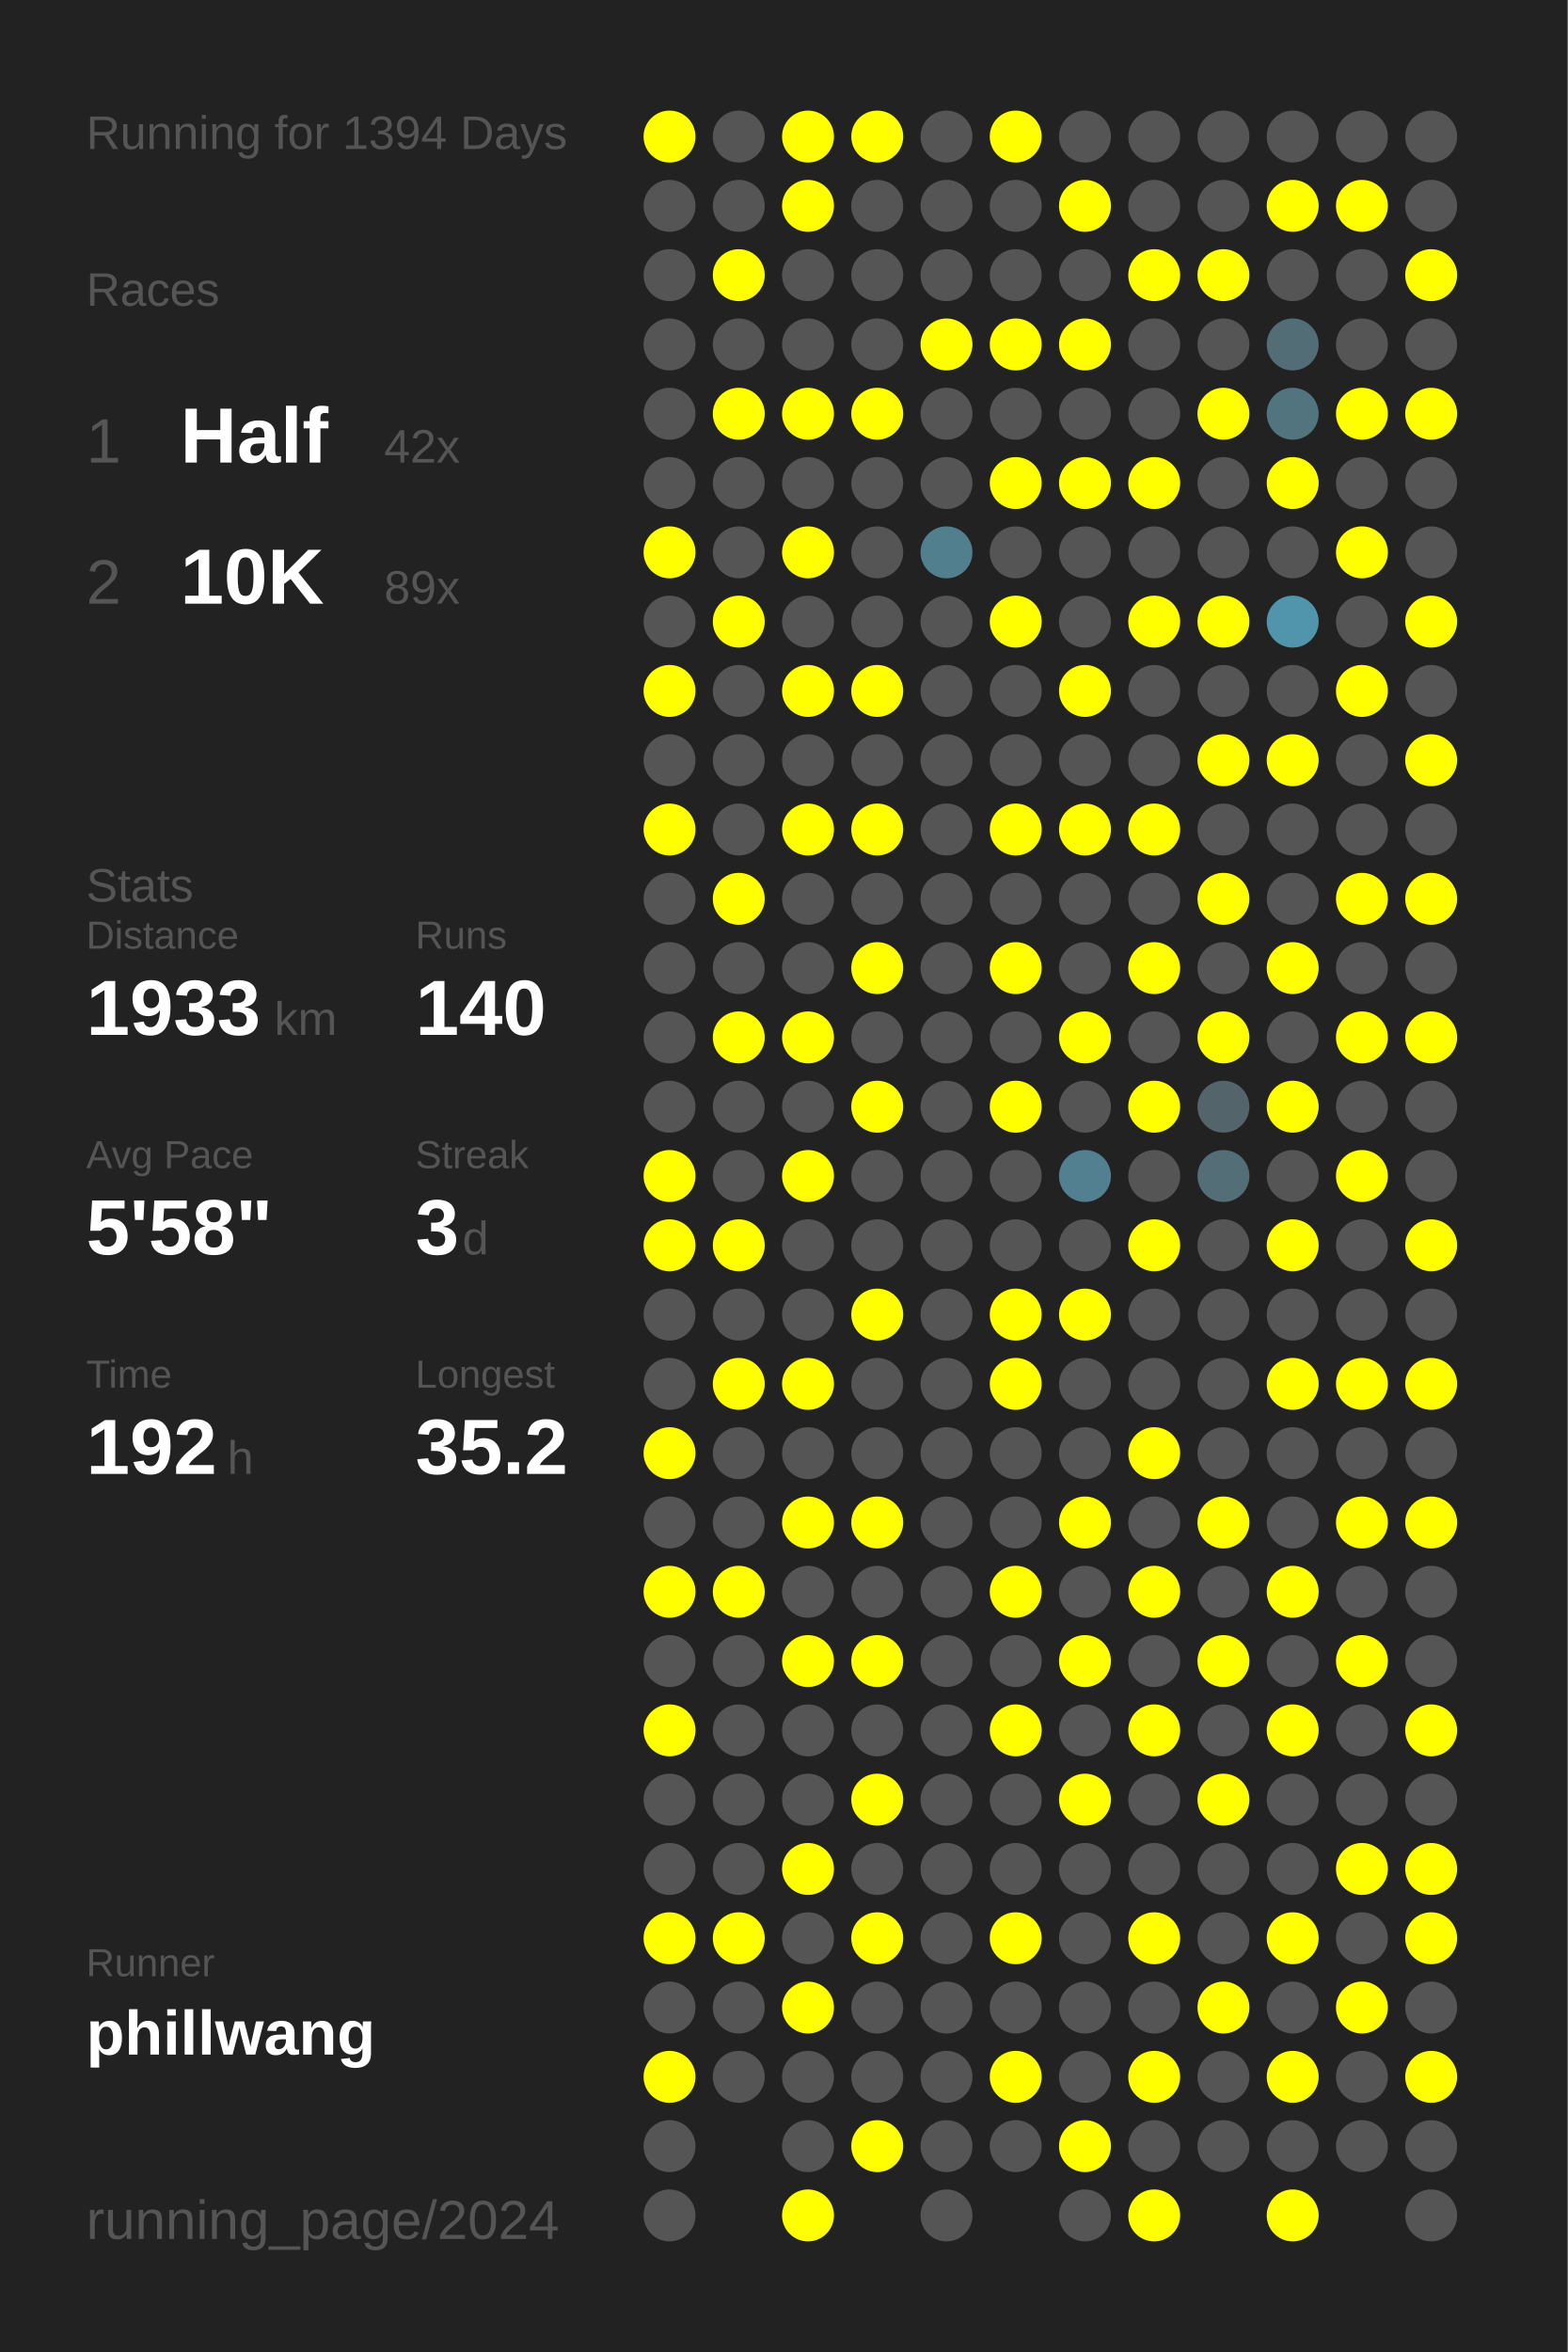
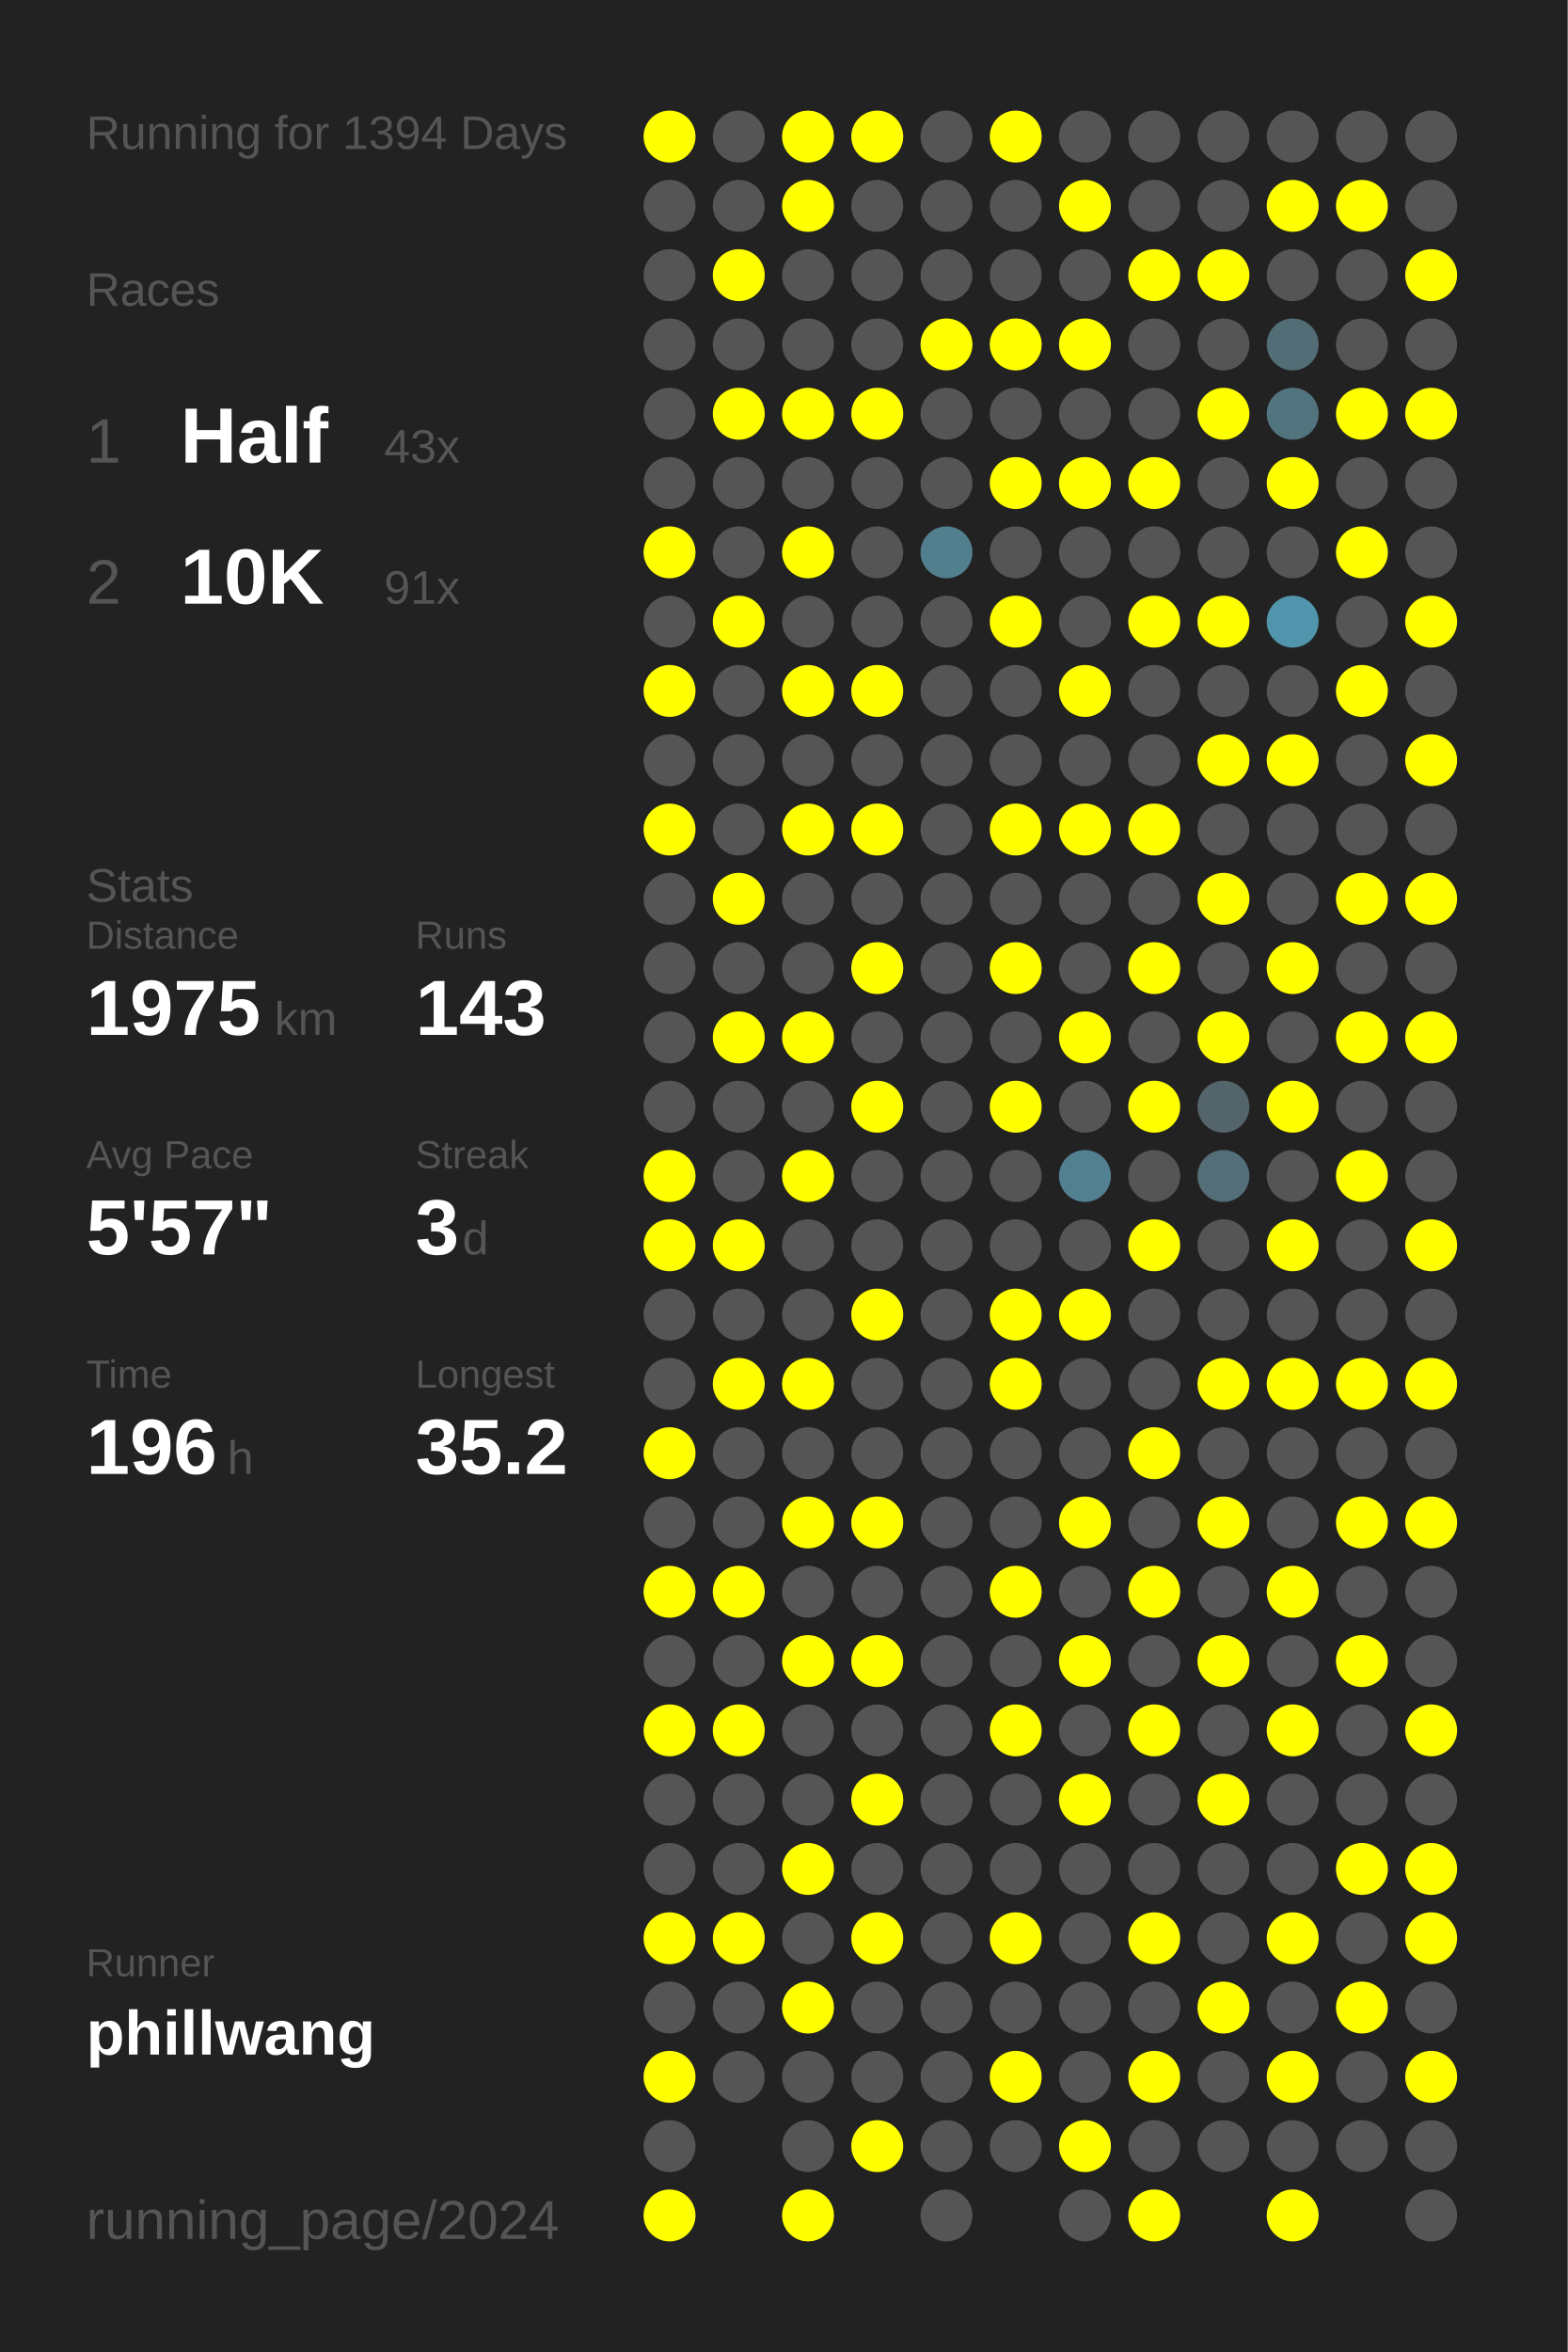
<svg xmlns="http://www.w3.org/2000/svg" baseProfile="full" height="300mm" version="1.1" viewBox="0,0,200,300" width="200mm">
  <defs />
  <rect fill="#222222" height="300" width="200" x="0" y="0" />
  <text fill="#555555" style="font-size:6px; font-family:Arial;" x="11" y="19">Running for 1394 Days</text>
  <text fill="#555555" style="font-size:6px; font-family:Arial;" x="11" y="39">Races</text>
  <text fill="#555555" style="font-size:8px; font-family:Arial;" x="11" y="59">1</text>
  <text fill="#FFFFFF" style="font-size:10px; font-family:Arial; font-weight:bold;" x="23" y="59">Half</text>
-   <text fill="#555555" style="font-size:6px; font-family:Arial;" x="49" y="59">42x</text>
+   <text fill="#555555" style="font-size:6px; font-family:Arial;" x="49" y="59">43x</text>
  <text fill="#555555" style="font-size:8px; font-family:Arial;" x="11" y="77">2</text>
  <text fill="#FFFFFF" style="font-size:10px; font-family:Arial; font-weight:bold;" x="23" y="77">10K</text>
-   <text fill="#555555" style="font-size:6px; font-family:Arial;" x="49" y="77">89x</text>
+   <text fill="#555555" style="font-size:6px; font-family:Arial;" x="49" y="77">91x</text>
  <text fill="#555555" style="font-size:6px; font-family:Arial;" x="11" y="115">Stats</text>
  <text fill="#555555" style="font-size:5px; font-family:Arial;" x="11" y="121">Distance</text>
-   <text fill="#FFFFFF" style="font-size:10px; font-family:Arial; font-weight:bold;" x="11" y="132">1933</text>
+   <text fill="#FFFFFF" style="font-size:10px; font-family:Arial; font-weight:bold;" x="11" y="132">1975</text>
  <text fill="#555555" style="font-size:6px; font-family:Arial;" x="35" y="132">km</text>
  <text fill="#555555" style="font-size:5px; font-family:Arial;" x="53" y="121">Runs</text>
-   <text fill="#FFFFFF" style="font-size:10px; font-family:Arial; font-weight:bold;" x="53" y="132">140</text>
+   <text fill="#FFFFFF" style="font-size:10px; font-family:Arial; font-weight:bold;" x="53" y="132">143</text>
  <text fill="#555555" style="font-size:5px; font-family:Arial;" x="11" y="149">Avg Pace</text>
-   <text fill="#FFFFFF" style="font-size:10px; font-family:Arial; font-weight:bold;" x="11" y="160">5'58"</text>
+   <text fill="#FFFFFF" style="font-size:10px; font-family:Arial; font-weight:bold;" x="11" y="160">5'57"</text>
  <text fill="#555555" style="font-size:5px; font-family:Arial;" x="53" y="149">Streak</text>
  <text fill="#FFFFFF" style="font-size:10px; font-family:Arial; font-weight:bold;" x="53" y="160">3</text>
  <text fill="#555555" style="font-size:6px; font-family:Arial;" x="59" y="160">d</text>
  <text fill="#555555" style="font-size:5px; font-family:Arial;" x="11" y="177">Time</text>
-   <text fill="#FFFFFF" style="font-size:10px; font-family:Arial; font-weight:bold;" x="11" y="188">192</text>
+   <text fill="#FFFFFF" style="font-size:10px; font-family:Arial; font-weight:bold;" x="11" y="188">196</text>
  <text fill="#555555" style="font-size:6px; font-family:Arial;" x="29" y="188">h</text>
  <text fill="#555555" style="font-size:5px; font-family:Arial;" x="53" y="177">Longest</text>
  <text fill="#FFFFFF" style="font-size:10px; font-family:Arial; font-weight:bold;" x="53" y="188">35.2</text>
  <text fill="#555555" style="font-size:5px; font-family:Arial;" x="11" y="252.065">Runner</text>
  <text fill="#FFFFFF" style="font-size:8px; font-family:Arial; font-weight:bold;" x="11" y="262.065">phillwang</text>
  <text fill="#555555" style="font-size:7px; font-family:Arial;" x="11" y="285.581">running_page/2024</text>
  <circle cx="85.417" cy="17.419" fill="#FFFF00" r="3.312" />
  <circle cx="85.417" cy="26.258" fill="#555555" r="3.312" />
  <circle cx="85.417" cy="35.097" fill="#555555" r="3.312" />
  <circle cx="85.417" cy="43.935" fill="#555555" r="3.312" />
  <circle cx="85.417" cy="52.774" fill="#555555" r="3.312" />
  <circle cx="85.417" cy="61.613" fill="#555555" r="3.312" />
  <circle cx="85.417" cy="70.452" fill="#FFFF00" r="3.312" />
  <circle cx="85.417" cy="79.29" fill="#555555" r="3.312" />
  <circle cx="85.417" cy="88.129" fill="#FFFF00" r="3.312" />
  <circle cx="85.417" cy="96.968" fill="#555555" r="3.312" />
  <circle cx="85.417" cy="105.806" fill="#FFFF00" r="3.312" />
  <circle cx="85.417" cy="114.645" fill="#555555" r="3.312" />
  <circle cx="85.417" cy="123.484" fill="#555555" r="3.312" />
  <circle cx="85.417" cy="132.323" fill="#555555" r="3.312" />
  <circle cx="85.417" cy="141.161" fill="#555555" r="3.312" />
  <circle cx="85.417" cy="150" fill="#FFFF00" r="3.312" />
  <circle cx="85.417" cy="158.839" fill="#FFFF00" r="3.312" />
  <circle cx="85.417" cy="167.677" fill="#555555" r="3.312" />
  <circle cx="85.417" cy="176.516" fill="#555555" r="3.312" />
  <circle cx="85.417" cy="185.355" fill="#FFFF00" r="3.312" />
  <circle cx="85.417" cy="194.194" fill="#555555" r="3.312" />
  <circle cx="85.417" cy="203.032" fill="#FFFF00" r="3.312" />
  <circle cx="85.417" cy="211.871" fill="#555555" r="3.312" />
  <circle cx="85.417" cy="220.71" fill="#FFFF00" r="3.312" />
  <circle cx="85.417" cy="229.548" fill="#555555" r="3.312" />
  <circle cx="85.417" cy="238.387" fill="#555555" r="3.312" />
  <circle cx="85.417" cy="247.226" fill="#FFFF00" r="3.312" />
  <circle cx="85.417" cy="256.065" fill="#555555" r="3.312" />
  <circle cx="85.417" cy="264.903" fill="#FFFF00" r="3.312" />
  <circle cx="85.417" cy="273.742" fill="#555555" r="3.312" />
-   <circle cx="85.417" cy="282.581" fill="#555555" r="3.312" />
+   <circle cx="85.417" cy="282.581" fill="#FFFF00" r="3.312" />
  <circle cx="94.25" cy="17.419" fill="#555555" r="3.312" />
  <circle cx="94.25" cy="26.258" fill="#555555" r="3.312" />
  <circle cx="94.25" cy="35.097" fill="#FFFF00" r="3.312" />
  <circle cx="94.25" cy="43.935" fill="#555555" r="3.312" />
  <circle cx="94.25" cy="52.774" fill="#FFFF00" r="3.312" />
  <circle cx="94.25" cy="61.613" fill="#555555" r="3.312" />
  <circle cx="94.25" cy="70.452" fill="#555555" r="3.312" />
  <circle cx="94.25" cy="79.29" fill="#FFFF00" r="3.312" />
  <circle cx="94.25" cy="88.129" fill="#555555" r="3.312" />
  <circle cx="94.25" cy="96.968" fill="#555555" r="3.312" />
  <circle cx="94.25" cy="105.806" fill="#555555" r="3.312" />
  <circle cx="94.25" cy="114.645" fill="#FFFF00" r="3.312" />
  <circle cx="94.25" cy="123.484" fill="#555555" r="3.312" />
  <circle cx="94.25" cy="132.323" fill="#FFFF00" r="3.312" />
  <circle cx="94.25" cy="141.161" fill="#555555" r="3.312" />
  <circle cx="94.25" cy="150" fill="#555555" r="3.312" />
  <circle cx="94.25" cy="158.839" fill="#FFFF00" r="3.312" />
  <circle cx="94.25" cy="167.677" fill="#555555" r="3.312" />
  <circle cx="94.25" cy="176.516" fill="#FFFF00" r="3.312" />
  <circle cx="94.25" cy="185.355" fill="#555555" r="3.312" />
  <circle cx="94.25" cy="194.194" fill="#555555" r="3.312" />
  <circle cx="94.25" cy="203.032" fill="#FFFF00" r="3.312" />
  <circle cx="94.25" cy="211.871" fill="#555555" r="3.312" />
-   <circle cx="94.25" cy="220.71" fill="#555555" r="3.312" />
+   <circle cx="94.25" cy="220.71" fill="#FFFF00" r="3.312" />
  <circle cx="94.25" cy="229.548" fill="#555555" r="3.312" />
  <circle cx="94.25" cy="238.387" fill="#555555" r="3.312" />
  <circle cx="94.25" cy="247.226" fill="#FFFF00" r="3.312" />
  <circle cx="94.25" cy="256.065" fill="#555555" r="3.312" />
  <circle cx="94.25" cy="264.903" fill="#555555" r="3.312" />
  <circle cx="103.083" cy="17.419" fill="#FFFF00" r="3.312" />
  <circle cx="103.083" cy="26.258" fill="#FFFF00" r="3.312" />
  <circle cx="103.083" cy="35.097" fill="#555555" r="3.312" />
  <circle cx="103.083" cy="43.935" fill="#555555" r="3.312" />
  <circle cx="103.083" cy="52.774" fill="#FFFF00" r="3.312" />
  <circle cx="103.083" cy="61.613" fill="#555555" r="3.312" />
  <circle cx="103.083" cy="70.452" fill="#FFFF00" r="3.312" />
  <circle cx="103.083" cy="79.29" fill="#555555" r="3.312" />
  <circle cx="103.083" cy="88.129" fill="#FFFF00" r="3.312" />
  <circle cx="103.083" cy="96.968" fill="#555555" r="3.312" />
  <circle cx="103.083" cy="105.806" fill="#FFFF00" r="3.312" />
  <circle cx="103.083" cy="114.645" fill="#555555" r="3.312" />
  <circle cx="103.083" cy="123.484" fill="#555555" r="3.312" />
  <circle cx="103.083" cy="132.323" fill="#FFFF00" r="3.312" />
  <circle cx="103.083" cy="141.161" fill="#555555" r="3.312" />
  <circle cx="103.083" cy="150" fill="#FFFF00" r="3.312" />
  <circle cx="103.083" cy="158.839" fill="#555555" r="3.312" />
  <circle cx="103.083" cy="167.677" fill="#555555" r="3.312" />
  <circle cx="103.083" cy="176.516" fill="#FFFF00" r="3.312" />
  <circle cx="103.083" cy="185.355" fill="#555555" r="3.312" />
  <circle cx="103.083" cy="194.194" fill="#FFFF00" r="3.312" />
  <circle cx="103.083" cy="203.032" fill="#555555" r="3.312" />
  <circle cx="103.083" cy="211.871" fill="#FFFF00" r="3.312" />
  <circle cx="103.083" cy="220.71" fill="#555555" r="3.312" />
  <circle cx="103.083" cy="229.548" fill="#555555" r="3.312" />
  <circle cx="103.083" cy="238.387" fill="#FFFF00" r="3.312" />
  <circle cx="103.083" cy="247.226" fill="#555555" r="3.312" />
  <circle cx="103.083" cy="256.065" fill="#FFFF00" r="3.312" />
  <circle cx="103.083" cy="264.903" fill="#555555" r="3.312" />
  <circle cx="103.083" cy="273.742" fill="#555555" r="3.312" />
  <circle cx="103.083" cy="282.581" fill="#FFFF00" r="3.312" />
  <circle cx="111.917" cy="17.419" fill="#FFFF00" r="3.312" />
  <circle cx="111.917" cy="26.258" fill="#555555" r="3.312" />
  <circle cx="111.917" cy="35.097" fill="#555555" r="3.312" />
  <circle cx="111.917" cy="43.935" fill="#555555" r="3.312" />
  <circle cx="111.917" cy="52.774" fill="#FFFF00" r="3.312" />
  <circle cx="111.917" cy="61.613" fill="#555555" r="3.312" />
  <circle cx="111.917" cy="70.452" fill="#555555" r="3.312" />
  <circle cx="111.917" cy="79.29" fill="#555555" r="3.312" />
  <circle cx="111.917" cy="88.129" fill="#FFFF00" r="3.312" />
  <circle cx="111.917" cy="96.968" fill="#555555" r="3.312" />
  <circle cx="111.917" cy="105.806" fill="#FFFF00" r="3.312" />
  <circle cx="111.917" cy="114.645" fill="#555555" r="3.312" />
  <circle cx="111.917" cy="123.484" fill="#FFFF00" r="3.312" />
  <circle cx="111.917" cy="132.323" fill="#555555" r="3.312" />
  <circle cx="111.917" cy="141.161" fill="#FFFF00" r="3.312" />
  <circle cx="111.917" cy="150" fill="#555555" r="3.312" />
  <circle cx="111.917" cy="158.839" fill="#555555" r="3.312" />
  <circle cx="111.917" cy="167.677" fill="#FFFF00" r="3.312" />
  <circle cx="111.917" cy="176.516" fill="#555555" r="3.312" />
  <circle cx="111.917" cy="185.355" fill="#555555" r="3.312" />
  <circle cx="111.917" cy="194.194" fill="#FFFF00" r="3.312" />
  <circle cx="111.917" cy="203.032" fill="#555555" r="3.312" />
  <circle cx="111.917" cy="211.871" fill="#FFFF00" r="3.312" />
  <circle cx="111.917" cy="220.71" fill="#555555" r="3.312" />
  <circle cx="111.917" cy="229.548" fill="#FFFF00" r="3.312" />
  <circle cx="111.917" cy="238.387" fill="#555555" r="3.312" />
  <circle cx="111.917" cy="247.226" fill="#FFFF00" r="3.312" />
  <circle cx="111.917" cy="256.065" fill="#555555" r="3.312" />
  <circle cx="111.917" cy="264.903" fill="#555555" r="3.312" />
  <circle cx="111.917" cy="273.742" fill="#FFFF00" r="3.312" />
  <circle cx="120.75" cy="17.419" fill="#555555" r="3.312" />
  <circle cx="120.75" cy="26.258" fill="#555555" r="3.312" />
  <circle cx="120.75" cy="35.097" fill="#555555" r="3.312" />
  <circle cx="120.75" cy="43.935" fill="#FFFF00" r="3.312" />
  <circle cx="120.75" cy="52.774" fill="#555555" r="3.312" />
  <circle cx="120.75" cy="61.613" fill="#555555" r="3.312" />
  <circle cx="120.75" cy="70.452" fill="#527f8e" r="3.312" />
  <circle cx="120.75" cy="79.29" fill="#555555" r="3.312" />
  <circle cx="120.75" cy="88.129" fill="#555555" r="3.312" />
  <circle cx="120.75" cy="96.968" fill="#555555" r="3.312" />
  <circle cx="120.75" cy="105.806" fill="#555555" r="3.312" />
  <circle cx="120.75" cy="114.645" fill="#555555" r="3.312" />
  <circle cx="120.75" cy="123.484" fill="#555555" r="3.312" />
  <circle cx="120.75" cy="132.323" fill="#555555" r="3.312" />
  <circle cx="120.75" cy="141.161" fill="#555555" r="3.312" />
  <circle cx="120.75" cy="150" fill="#555555" r="3.312" />
  <circle cx="120.75" cy="158.839" fill="#555555" r="3.312" />
  <circle cx="120.75" cy="167.677" fill="#555555" r="3.312" />
  <circle cx="120.75" cy="176.516" fill="#555555" r="3.312" />
  <circle cx="120.75" cy="185.355" fill="#555555" r="3.312" />
  <circle cx="120.75" cy="194.194" fill="#555555" r="3.312" />
  <circle cx="120.75" cy="203.032" fill="#555555" r="3.312" />
  <circle cx="120.75" cy="211.871" fill="#555555" r="3.312" />
  <circle cx="120.75" cy="220.71" fill="#555555" r="3.312" />
  <circle cx="120.75" cy="229.548" fill="#555555" r="3.312" />
  <circle cx="120.75" cy="238.387" fill="#555555" r="3.312" />
  <circle cx="120.75" cy="247.226" fill="#555555" r="3.312" />
  <circle cx="120.75" cy="256.065" fill="#555555" r="3.312" />
  <circle cx="120.75" cy="264.903" fill="#555555" r="3.312" />
  <circle cx="120.75" cy="273.742" fill="#555555" r="3.312" />
  <circle cx="120.75" cy="282.581" fill="#555555" r="3.312" />
  <circle cx="129.583" cy="17.419" fill="#FFFF00" r="3.312" />
  <circle cx="129.583" cy="26.258" fill="#555555" r="3.312" />
  <circle cx="129.583" cy="35.097" fill="#555555" r="3.312" />
  <circle cx="129.583" cy="43.935" fill="#FFFF00" r="3.312" />
  <circle cx="129.583" cy="52.774" fill="#555555" r="3.312" />
  <circle cx="129.583" cy="61.613" fill="#FFFF00" r="3.312" />
  <circle cx="129.583" cy="70.452" fill="#555555" r="3.312" />
  <circle cx="129.583" cy="79.29" fill="#FFFF00" r="3.312" />
  <circle cx="129.583" cy="88.129" fill="#555555" r="3.312" />
  <circle cx="129.583" cy="96.968" fill="#555555" r="3.312" />
  <circle cx="129.583" cy="105.806" fill="#FFFF00" r="3.312" />
  <circle cx="129.583" cy="114.645" fill="#555555" r="3.312" />
  <circle cx="129.583" cy="123.484" fill="#FFFF00" r="3.312" />
  <circle cx="129.583" cy="132.323" fill="#555555" r="3.312" />
  <circle cx="129.583" cy="141.161" fill="#FFFF00" r="3.312" />
  <circle cx="129.583" cy="150" fill="#555555" r="3.312" />
  <circle cx="129.583" cy="158.839" fill="#555555" r="3.312" />
  <circle cx="129.583" cy="167.677" fill="#FFFF00" r="3.312" />
  <circle cx="129.583" cy="176.516" fill="#FFFF00" r="3.312" />
  <circle cx="129.583" cy="185.355" fill="#555555" r="3.312" />
  <circle cx="129.583" cy="194.194" fill="#555555" r="3.312" />
  <circle cx="129.583" cy="203.032" fill="#FFFF00" r="3.312" />
  <circle cx="129.583" cy="211.871" fill="#555555" r="3.312" />
  <circle cx="129.583" cy="220.71" fill="#FFFF00" r="3.312" />
  <circle cx="129.583" cy="229.548" fill="#555555" r="3.312" />
  <circle cx="129.583" cy="238.387" fill="#555555" r="3.312" />
  <circle cx="129.583" cy="247.226" fill="#FFFF00" r="3.312" />
  <circle cx="129.583" cy="256.065" fill="#555555" r="3.312" />
  <circle cx="129.583" cy="264.903" fill="#FFFF00" r="3.312" />
  <circle cx="129.583" cy="273.742" fill="#555555" r="3.312" />
  <circle cx="138.417" cy="17.419" fill="#555555" r="3.312" />
  <circle cx="138.417" cy="26.258" fill="#FFFF00" r="3.312" />
  <circle cx="138.417" cy="35.097" fill="#555555" r="3.312" />
  <circle cx="138.417" cy="43.935" fill="#FFFF00" r="3.312" />
  <circle cx="138.417" cy="52.774" fill="#555555" r="3.312" />
  <circle cx="138.417" cy="61.613" fill="#FFFF00" r="3.312" />
  <circle cx="138.417" cy="70.452" fill="#555555" r="3.312" />
  <circle cx="138.417" cy="79.29" fill="#555555" r="3.312" />
  <circle cx="138.417" cy="88.129" fill="#FFFF00" r="3.312" />
  <circle cx="138.417" cy="96.968" fill="#555555" r="3.312" />
  <circle cx="138.417" cy="105.806" fill="#FFFF00" r="3.312" />
  <circle cx="138.417" cy="114.645" fill="#555555" r="3.312" />
  <circle cx="138.417" cy="123.484" fill="#555555" r="3.312" />
  <circle cx="138.417" cy="132.323" fill="#FFFF00" r="3.312" />
  <circle cx="138.417" cy="141.161" fill="#555555" r="3.312" />
  <circle cx="138.417" cy="150" fill="#528090" r="3.312" />
  <circle cx="138.417" cy="158.839" fill="#555555" r="3.312" />
  <circle cx="138.417" cy="167.677" fill="#FFFF00" r="3.312" />
  <circle cx="138.417" cy="176.516" fill="#555555" r="3.312" />
  <circle cx="138.417" cy="185.355" fill="#555555" r="3.312" />
  <circle cx="138.417" cy="194.194" fill="#FFFF00" r="3.312" />
  <circle cx="138.417" cy="203.032" fill="#555555" r="3.312" />
  <circle cx="138.417" cy="211.871" fill="#FFFF00" r="3.312" />
  <circle cx="138.417" cy="220.71" fill="#555555" r="3.312" />
  <circle cx="138.417" cy="229.548" fill="#FFFF00" r="3.312" />
  <circle cx="138.417" cy="238.387" fill="#555555" r="3.312" />
  <circle cx="138.417" cy="247.226" fill="#555555" r="3.312" />
  <circle cx="138.417" cy="256.065" fill="#555555" r="3.312" />
  <circle cx="138.417" cy="264.903" fill="#555555" r="3.312" />
  <circle cx="138.417" cy="273.742" fill="#FFFF00" r="3.312" />
  <circle cx="138.417" cy="282.581" fill="#555555" r="3.312" />
  <circle cx="147.25" cy="17.419" fill="#555555" r="3.312" />
  <circle cx="147.25" cy="26.258" fill="#555555" r="3.312" />
  <circle cx="147.25" cy="35.097" fill="#FFFF00" r="3.312" />
  <circle cx="147.25" cy="43.935" fill="#555555" r="3.312" />
  <circle cx="147.25" cy="52.774" fill="#555555" r="3.312" />
  <circle cx="147.25" cy="61.613" fill="#FFFF00" r="3.312" />
  <circle cx="147.25" cy="70.452" fill="#555555" r="3.312" />
  <circle cx="147.25" cy="79.29" fill="#FFFF00" r="3.312" />
  <circle cx="147.25" cy="88.129" fill="#555555" r="3.312" />
  <circle cx="147.25" cy="96.968" fill="#555555" r="3.312" />
  <circle cx="147.25" cy="105.806" fill="#FFFF00" r="3.312" />
  <circle cx="147.25" cy="114.645" fill="#555555" r="3.312" />
  <circle cx="147.25" cy="123.484" fill="#FFFF00" r="3.312" />
  <circle cx="147.25" cy="132.323" fill="#555555" r="3.312" />
  <circle cx="147.25" cy="141.161" fill="#FFFF00" r="3.312" />
  <circle cx="147.25" cy="150" fill="#555555" r="3.312" />
  <circle cx="147.25" cy="158.839" fill="#FFFF00" r="3.312" />
  <circle cx="147.25" cy="167.677" fill="#555555" r="3.312" />
  <circle cx="147.25" cy="176.516" fill="#555555" r="3.312" />
  <circle cx="147.25" cy="185.355" fill="#FFFF00" r="3.312" />
  <circle cx="147.25" cy="194.194" fill="#555555" r="3.312" />
  <circle cx="147.25" cy="203.032" fill="#FFFF00" r="3.312" />
  <circle cx="147.25" cy="211.871" fill="#555555" r="3.312" />
  <circle cx="147.25" cy="220.71" fill="#FFFF00" r="3.312" />
  <circle cx="147.25" cy="229.548" fill="#555555" r="3.312" />
  <circle cx="147.25" cy="238.387" fill="#555555" r="3.312" />
  <circle cx="147.25" cy="247.226" fill="#FFFF00" r="3.312" />
  <circle cx="147.25" cy="256.065" fill="#555555" r="3.312" />
  <circle cx="147.25" cy="264.903" fill="#FFFF00" r="3.312" />
  <circle cx="147.25" cy="273.742" fill="#555555" r="3.312" />
  <circle cx="147.25" cy="282.581" fill="#FFFF00" r="3.312" />
  <circle cx="156.083" cy="17.419" fill="#555555" r="3.312" />
  <circle cx="156.083" cy="26.258" fill="#555555" r="3.312" />
  <circle cx="156.083" cy="35.097" fill="#FFFF00" r="3.312" />
  <circle cx="156.083" cy="43.935" fill="#555555" r="3.312" />
  <circle cx="156.083" cy="52.774" fill="#FFFF00" r="3.312" />
  <circle cx="156.083" cy="61.613" fill="#555555" r="3.312" />
  <circle cx="156.083" cy="70.452" fill="#555555" r="3.312" />
  <circle cx="156.083" cy="79.29" fill="#FFFF00" r="3.312" />
  <circle cx="156.083" cy="88.129" fill="#555555" r="3.312" />
  <circle cx="156.083" cy="96.968" fill="#FFFF00" r="3.312" />
  <circle cx="156.083" cy="105.806" fill="#555555" r="3.312" />
  <circle cx="156.083" cy="114.645" fill="#FFFF00" r="3.312" />
  <circle cx="156.083" cy="123.484" fill="#555555" r="3.312" />
  <circle cx="156.083" cy="132.323" fill="#FFFF00" r="3.312" />
  <circle cx="156.083" cy="141.161" fill="#53646a" r="3.312" />
  <circle cx="156.083" cy="150" fill="#536e77" r="3.312" />
  <circle cx="156.083" cy="158.839" fill="#555555" r="3.312" />
  <circle cx="156.083" cy="167.677" fill="#555555" r="3.312" />
-   <circle cx="156.083" cy="176.516" fill="#555555" r="3.312" />
+   <circle cx="156.083" cy="176.516" fill="#FFFF00" r="3.312" />
  <circle cx="156.083" cy="185.355" fill="#555555" r="3.312" />
  <circle cx="156.083" cy="194.194" fill="#FFFF00" r="3.312" />
  <circle cx="156.083" cy="203.032" fill="#555555" r="3.312" />
  <circle cx="156.083" cy="211.871" fill="#FFFF00" r="3.312" />
  <circle cx="156.083" cy="220.71" fill="#555555" r="3.312" />
  <circle cx="156.083" cy="229.548" fill="#FFFF00" r="3.312" />
  <circle cx="156.083" cy="238.387" fill="#555555" r="3.312" />
  <circle cx="156.083" cy="247.226" fill="#555555" r="3.312" />
  <circle cx="156.083" cy="256.065" fill="#FFFF00" r="3.312" />
  <circle cx="156.083" cy="264.903" fill="#555555" r="3.312" />
  <circle cx="156.083" cy="273.742" fill="#555555" r="3.312" />
  <circle cx="164.917" cy="17.419" fill="#555555" r="3.312" />
  <circle cx="164.917" cy="26.258" fill="#FFFF00" r="3.312" />
  <circle cx="164.917" cy="35.097" fill="#555555" r="3.312" />
  <circle cx="164.917" cy="43.935" fill="#536d76" r="3.312" />
  <circle cx="164.917" cy="52.774" fill="#52747f" r="3.312" />
  <circle cx="164.917" cy="61.613" fill="#FFFF00" r="3.312" />
  <circle cx="164.917" cy="70.452" fill="#555555" r="3.312" />
  <circle cx="164.917" cy="79.29" fill="#5095ac" r="3.312" />
  <circle cx="164.917" cy="88.129" fill="#555555" r="3.312" />
  <circle cx="164.917" cy="96.968" fill="#FFFF00" r="3.312" />
  <circle cx="164.917" cy="105.806" fill="#555555" r="3.312" />
  <circle cx="164.917" cy="114.645" fill="#555555" r="3.312" />
  <circle cx="164.917" cy="123.484" fill="#FFFF00" r="3.312" />
  <circle cx="164.917" cy="132.323" fill="#555555" r="3.312" />
  <circle cx="164.917" cy="141.161" fill="#FFFF00" r="3.312" />
  <circle cx="164.917" cy="150" fill="#555555" r="3.312" />
  <circle cx="164.917" cy="158.839" fill="#FFFF00" r="3.312" />
  <circle cx="164.917" cy="167.677" fill="#555555" r="3.312" />
  <circle cx="164.917" cy="176.516" fill="#FFFF00" r="3.312" />
  <circle cx="164.917" cy="185.355" fill="#555555" r="3.312" />
  <circle cx="164.917" cy="194.194" fill="#555555" r="3.312" />
  <circle cx="164.917" cy="203.032" fill="#FFFF00" r="3.312" />
  <circle cx="164.917" cy="211.871" fill="#555555" r="3.312" />
  <circle cx="164.917" cy="220.71" fill="#FFFF00" r="3.312" />
  <circle cx="164.917" cy="229.548" fill="#555555" r="3.312" />
  <circle cx="164.917" cy="238.387" fill="#555555" r="3.312" />
  <circle cx="164.917" cy="247.226" fill="#FFFF00" r="3.312" />
  <circle cx="164.917" cy="256.065" fill="#555555" r="3.312" />
  <circle cx="164.917" cy="264.903" fill="#FFFF00" r="3.312" />
  <circle cx="164.917" cy="273.742" fill="#555555" r="3.312" />
  <circle cx="164.917" cy="282.581" fill="#FFFF00" r="3.312" />
  <circle cx="173.75" cy="17.419" fill="#555555" r="3.312" />
  <circle cx="173.75" cy="26.258" fill="#FFFF00" r="3.312" />
  <circle cx="173.75" cy="35.097" fill="#555555" r="3.312" />
  <circle cx="173.75" cy="43.935" fill="#555555" r="3.312" />
  <circle cx="173.75" cy="52.774" fill="#FFFF00" r="3.312" />
  <circle cx="173.75" cy="61.613" fill="#555555" r="3.312" />
  <circle cx="173.75" cy="70.452" fill="#FFFF00" r="3.312" />
  <circle cx="173.75" cy="79.29" fill="#555555" r="3.312" />
  <circle cx="173.75" cy="88.129" fill="#FFFF00" r="3.312" />
  <circle cx="173.75" cy="96.968" fill="#555555" r="3.312" />
  <circle cx="173.75" cy="105.806" fill="#555555" r="3.312" />
  <circle cx="173.75" cy="114.645" fill="#FFFF00" r="3.312" />
  <circle cx="173.75" cy="123.484" fill="#555555" r="3.312" />
  <circle cx="173.75" cy="132.323" fill="#FFFF00" r="3.312" />
  <circle cx="173.75" cy="141.161" fill="#555555" r="3.312" />
  <circle cx="173.75" cy="150" fill="#FFFF00" r="3.312" />
  <circle cx="173.75" cy="158.839" fill="#555555" r="3.312" />
  <circle cx="173.75" cy="167.677" fill="#555555" r="3.312" />
  <circle cx="173.75" cy="176.516" fill="#FFFF00" r="3.312" />
  <circle cx="173.75" cy="185.355" fill="#555555" r="3.312" />
  <circle cx="173.75" cy="194.194" fill="#FFFF00" r="3.312" />
  <circle cx="173.75" cy="203.032" fill="#555555" r="3.312" />
  <circle cx="173.75" cy="211.871" fill="#FFFF00" r="3.312" />
  <circle cx="173.75" cy="220.71" fill="#555555" r="3.312" />
  <circle cx="173.75" cy="229.548" fill="#555555" r="3.312" />
  <circle cx="173.75" cy="238.387" fill="#FFFF00" r="3.312" />
  <circle cx="173.75" cy="247.226" fill="#555555" r="3.312" />
  <circle cx="173.75" cy="256.065" fill="#FFFF00" r="3.312" />
  <circle cx="173.75" cy="264.903" fill="#555555" r="3.312" />
  <circle cx="173.75" cy="273.742" fill="#555555" r="3.312" />
  <circle cx="182.583" cy="17.419" fill="#555555" r="3.312" />
  <circle cx="182.583" cy="26.258" fill="#555555" r="3.312" />
  <circle cx="182.583" cy="35.097" fill="#FFFF00" r="3.312" />
  <circle cx="182.583" cy="43.935" fill="#555555" r="3.312" />
  <circle cx="182.583" cy="52.774" fill="#FFFF00" r="3.312" />
  <circle cx="182.583" cy="61.613" fill="#555555" r="3.312" />
  <circle cx="182.583" cy="70.452" fill="#555555" r="3.312" />
  <circle cx="182.583" cy="79.29" fill="#FFFF00" r="3.312" />
  <circle cx="182.583" cy="88.129" fill="#555555" r="3.312" />
  <circle cx="182.583" cy="96.968" fill="#FFFF00" r="3.312" />
  <circle cx="182.583" cy="105.806" fill="#555555" r="3.312" />
  <circle cx="182.583" cy="114.645" fill="#FFFF00" r="3.312" />
  <circle cx="182.583" cy="123.484" fill="#555555" r="3.312" />
  <circle cx="182.583" cy="132.323" fill="#FFFF00" r="3.312" />
  <circle cx="182.583" cy="141.161" fill="#555555" r="3.312" />
  <circle cx="182.583" cy="150" fill="#555555" r="3.312" />
  <circle cx="182.583" cy="158.839" fill="#FFFF00" r="3.312" />
  <circle cx="182.583" cy="167.677" fill="#555555" r="3.312" />
  <circle cx="182.583" cy="176.516" fill="#FFFF00" r="3.312" />
  <circle cx="182.583" cy="185.355" fill="#555555" r="3.312" />
  <circle cx="182.583" cy="194.194" fill="#FFFF00" r="3.312" />
  <circle cx="182.583" cy="203.032" fill="#555555" r="3.312" />
  <circle cx="182.583" cy="211.871" fill="#555555" r="3.312" />
  <circle cx="182.583" cy="220.71" fill="#FFFF00" r="3.312" />
  <circle cx="182.583" cy="229.548" fill="#555555" r="3.312" />
  <circle cx="182.583" cy="238.387" fill="#FFFF00" r="3.312" />
  <circle cx="182.583" cy="247.226" fill="#FFFF00" r="3.312" />
  <circle cx="182.583" cy="256.065" fill="#555555" r="3.312" />
  <circle cx="182.583" cy="264.903" fill="#FFFF00" r="3.312" />
  <circle cx="182.583" cy="273.742" fill="#555555" r="3.312" />
  <circle cx="182.583" cy="282.581" fill="#555555" r="3.312" />
</svg>
